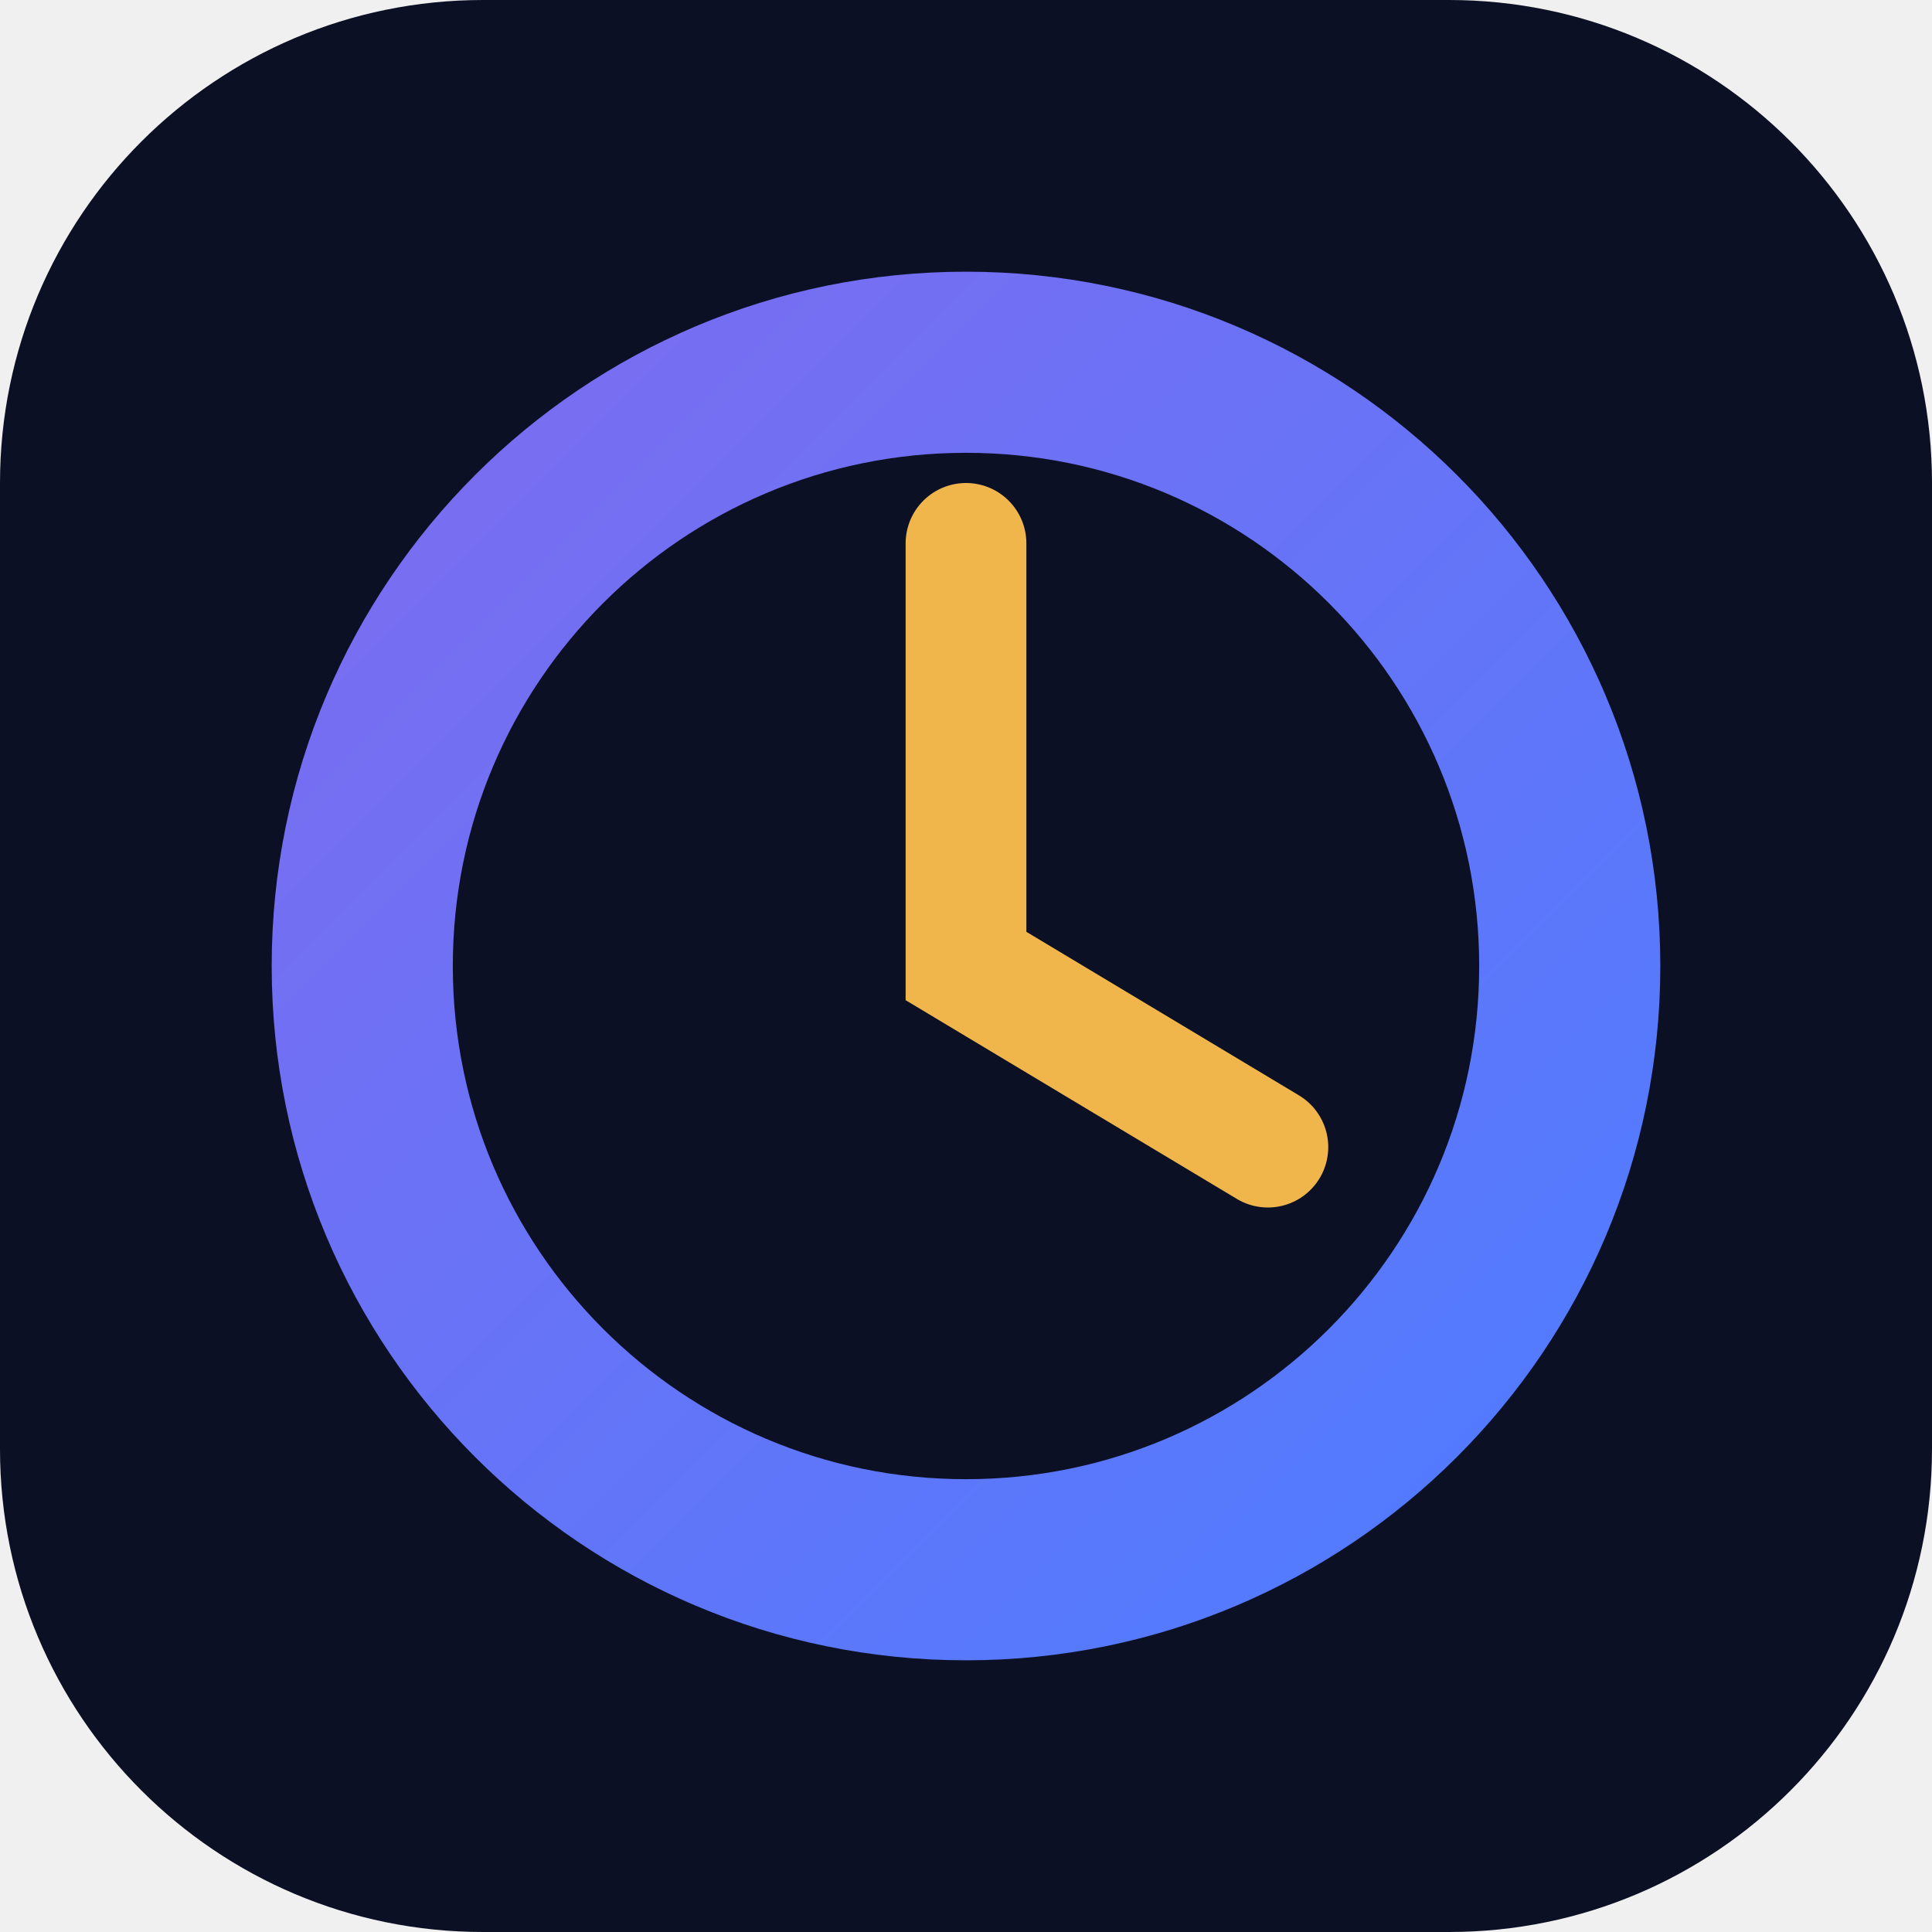
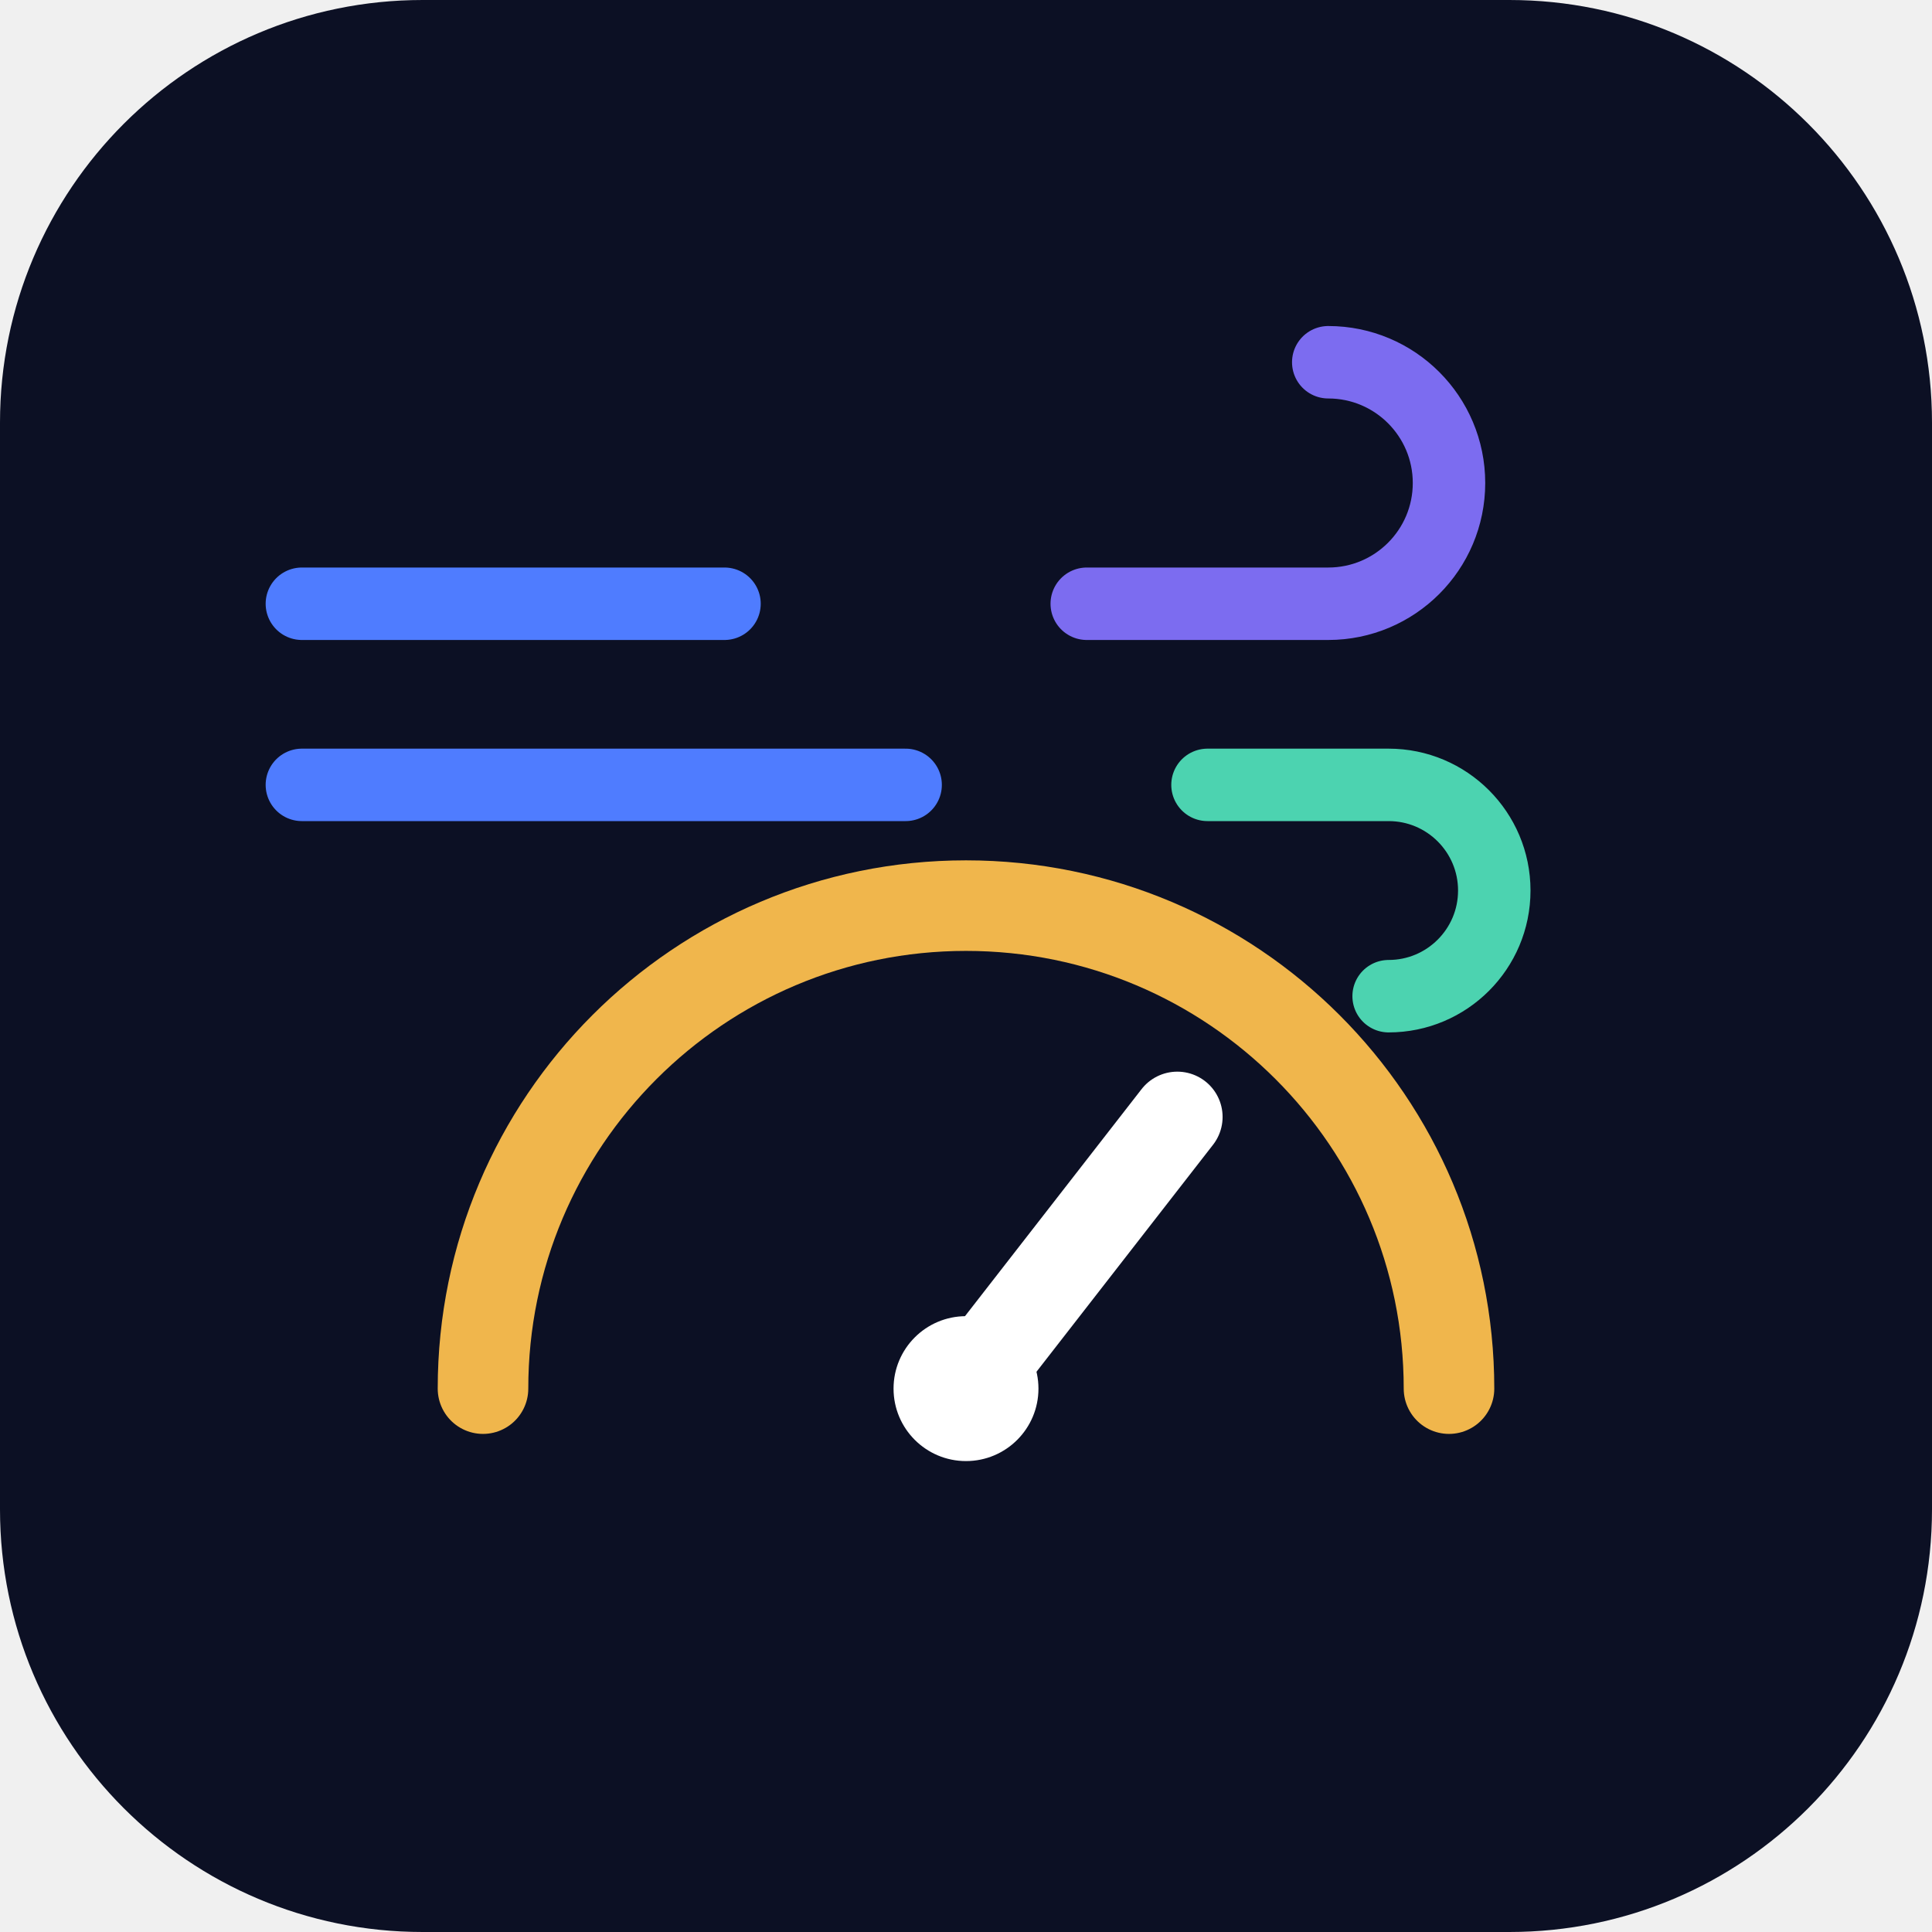
- <svg xmlns="http://www.w3.org/2000/svg" viewBox="0 0 32 32">
-   <defs>
-     <linearGradient id="g" x1="0" y1="0" x2="1" y2="1">
-       <stop offset="0%" stop-color="#7c6cf0" />
-       <stop offset="100%" stop-color="#4f7cff" />
-     </linearGradient>
-   </defs>
-   <rect width="32" height="32" rx="8" fill="#0c1024" />
-   <circle cx="16" cy="16" r="10" fill="none" stroke="url(#g)" stroke-width="3" />
-   <path d="M16 9v7l5 3" stroke="#f0b64c" stroke-width="2" stroke-linecap="round" fill="none" />
+ <svg xmlns="http://www.w3.org/2000/svg" viewBox="0 0 64 64">
+   <rect width="64" height="64" rx="14" fill="#0c1024" />
+   <path d="M10 20h14M10 26h20" stroke="#4f7cff" stroke-width="2.4" stroke-linecap="round" fill="none" />
+   <path d="M36 20h8a4 4 0 100-8" stroke="#7c6cf0" stroke-width="2.4" stroke-linecap="round" fill="none" />
+   <path d="M40 26h6a3.5 3.5 0 110 7" stroke="#4cd3b0" stroke-width="2.4" stroke-linecap="round" fill="none" />
+   <path d="M16 46a16 16 0 0132 0" stroke="#f0b64c" stroke-width="3" stroke-linecap="round" fill="none" />
+   <path d="M32 46l7-9" stroke="#fff" stroke-width="3" stroke-linecap="round" />
+   <circle cx="32" cy="46" r="2.4" fill="#fff" />
</svg>
